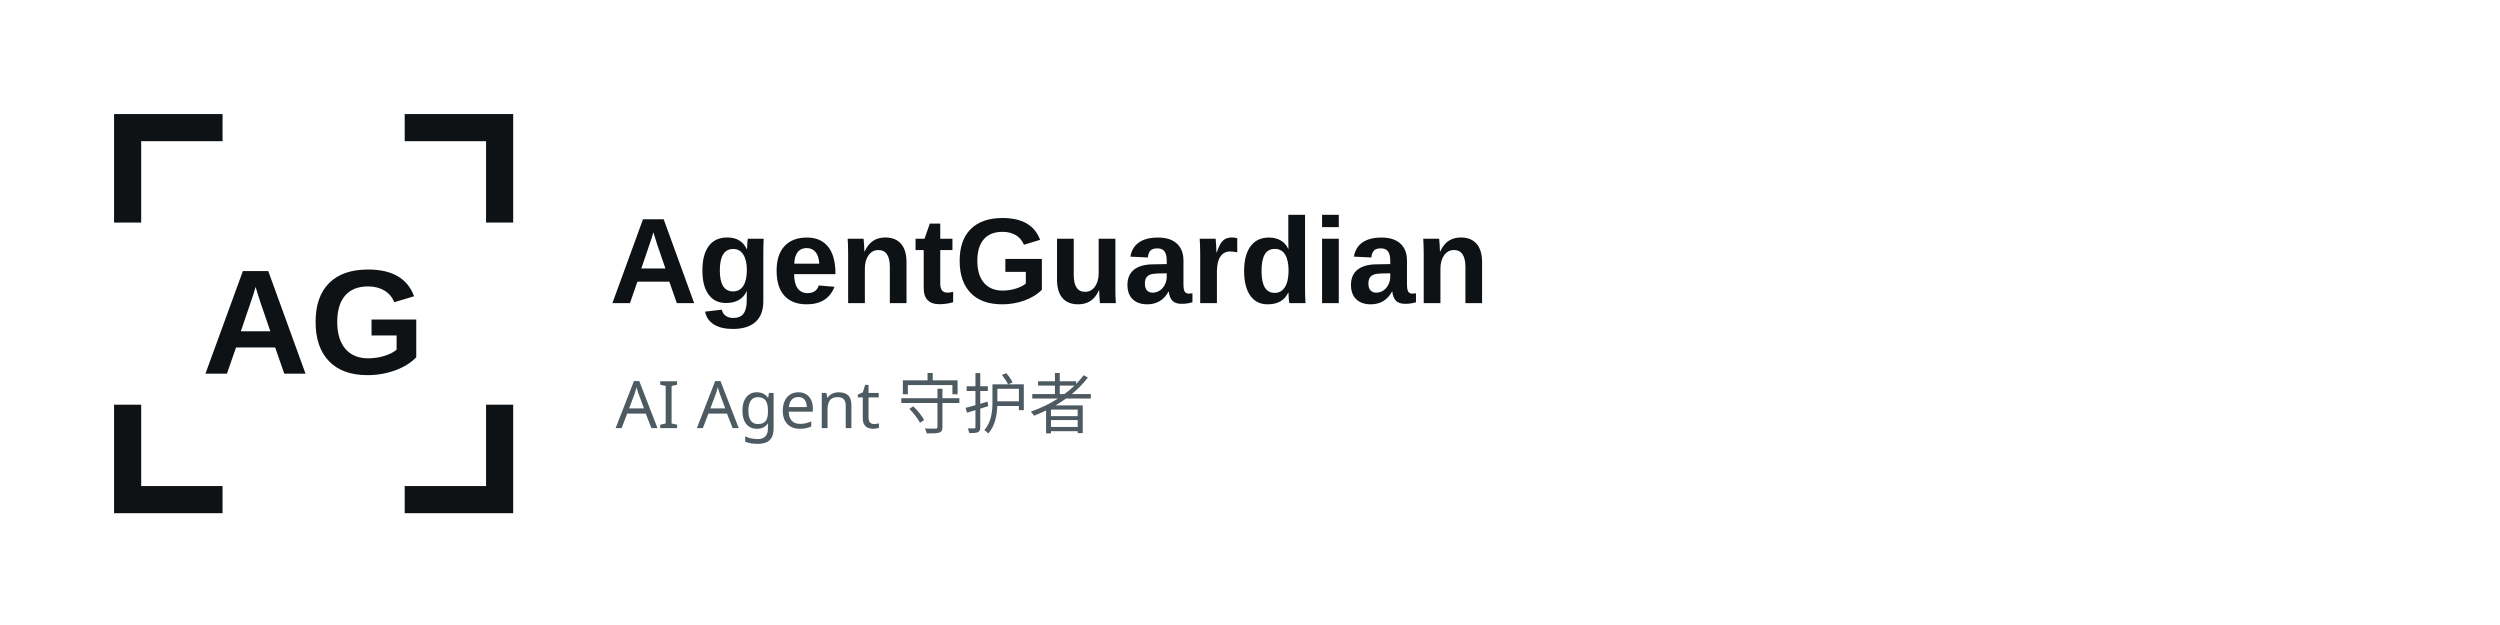
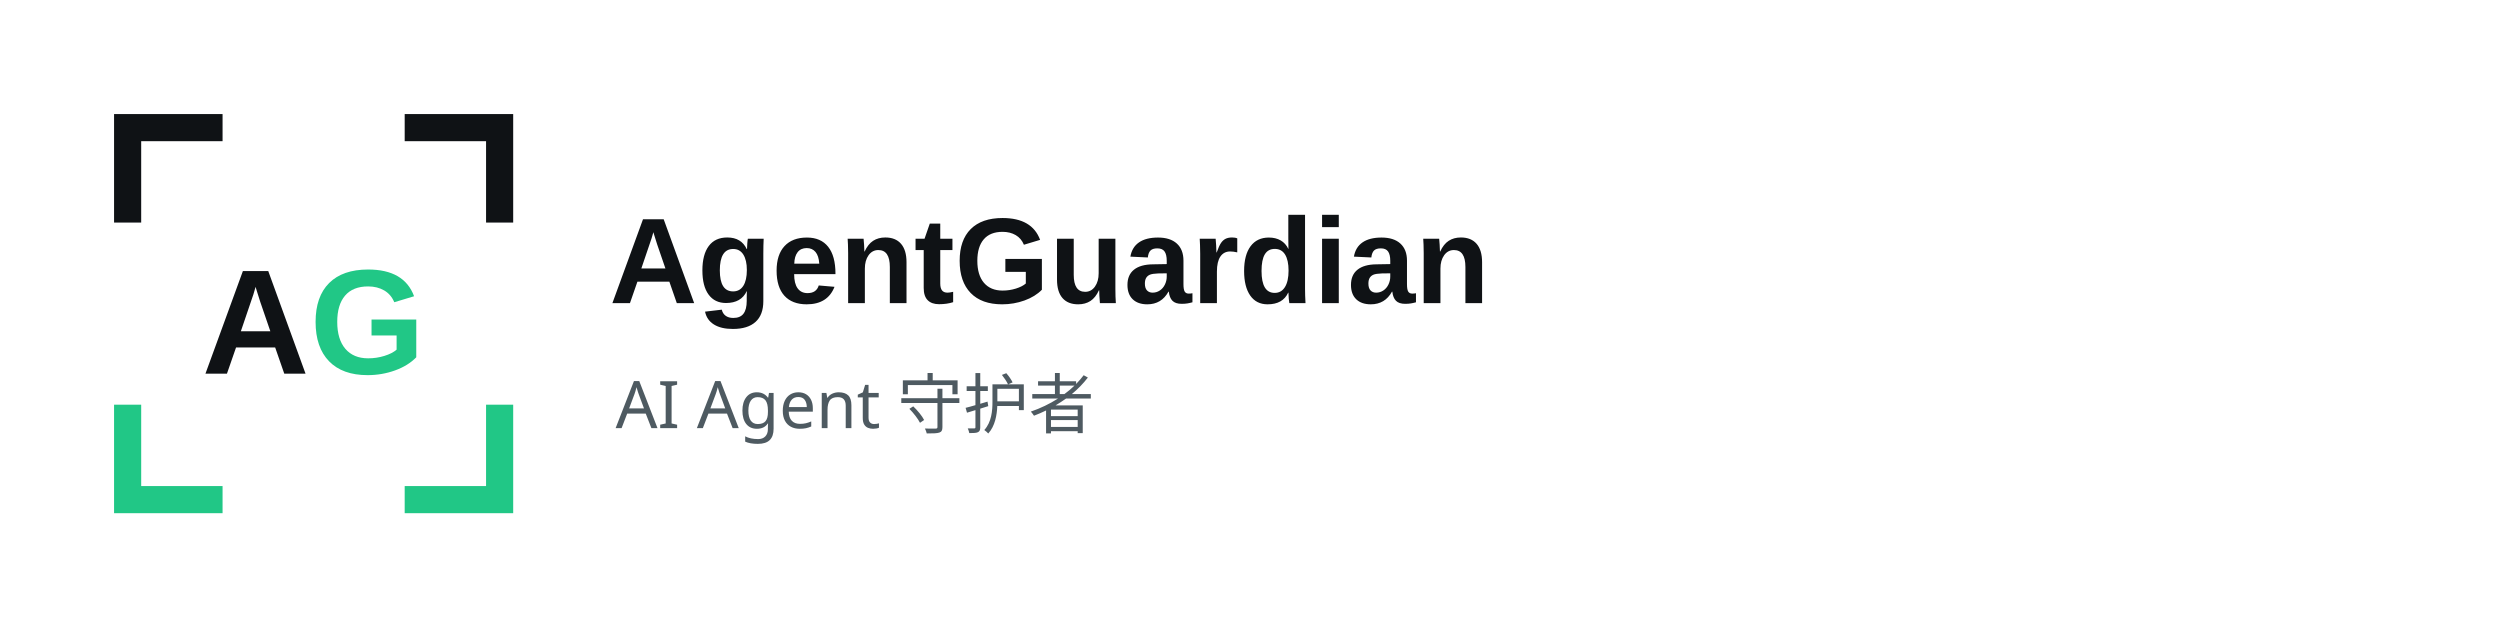
<svg xmlns="http://www.w3.org/2000/svg" viewBox="0 0 1600 400" role="img" aria-labelledby="title desc">
  <g transform="translate(42 42) scale(.62)">
    <g fill="none" stroke="#0F1215" stroke-width="28" stroke-linecap="square">
      <path d="M64 148V64h84" />
      <path d="M364 64h84v84" />
+     </g>
+     <g fill="none" stroke="#21C786" stroke-width="28" stroke-linecap="square">
      <path d="M64 364v84h84" />
      <path d="M364 448h84v-84" />
    </g>
-     <text x="256" y="318" text-anchor="middle" fill="#0F1215" font-family="Arial, 'Segoe UI', sans-serif" font-size="154" font-weight="700">AG</text>
+     <text x="256" y="318" text-anchor="middle" fill="#0F1215" font-family="Arial, 'Segoe UI', sans-serif" font-size="154" font-weight="700">A<tspan fill="#21C786">G</tspan>
+     </text>
  </g>
  <text x="390" y="194" fill="#0F1215" font-family="Arial, 'Segoe UI', sans-serif" font-size="78" font-weight="700">AgentGuardian</text>
  <text x="394" y="274" fill="#4E5A61" font-family="'Microsoft YaHei', 'Noto Sans SC', sans-serif" font-size="42">AI Agent 守护者</text>
</svg>
